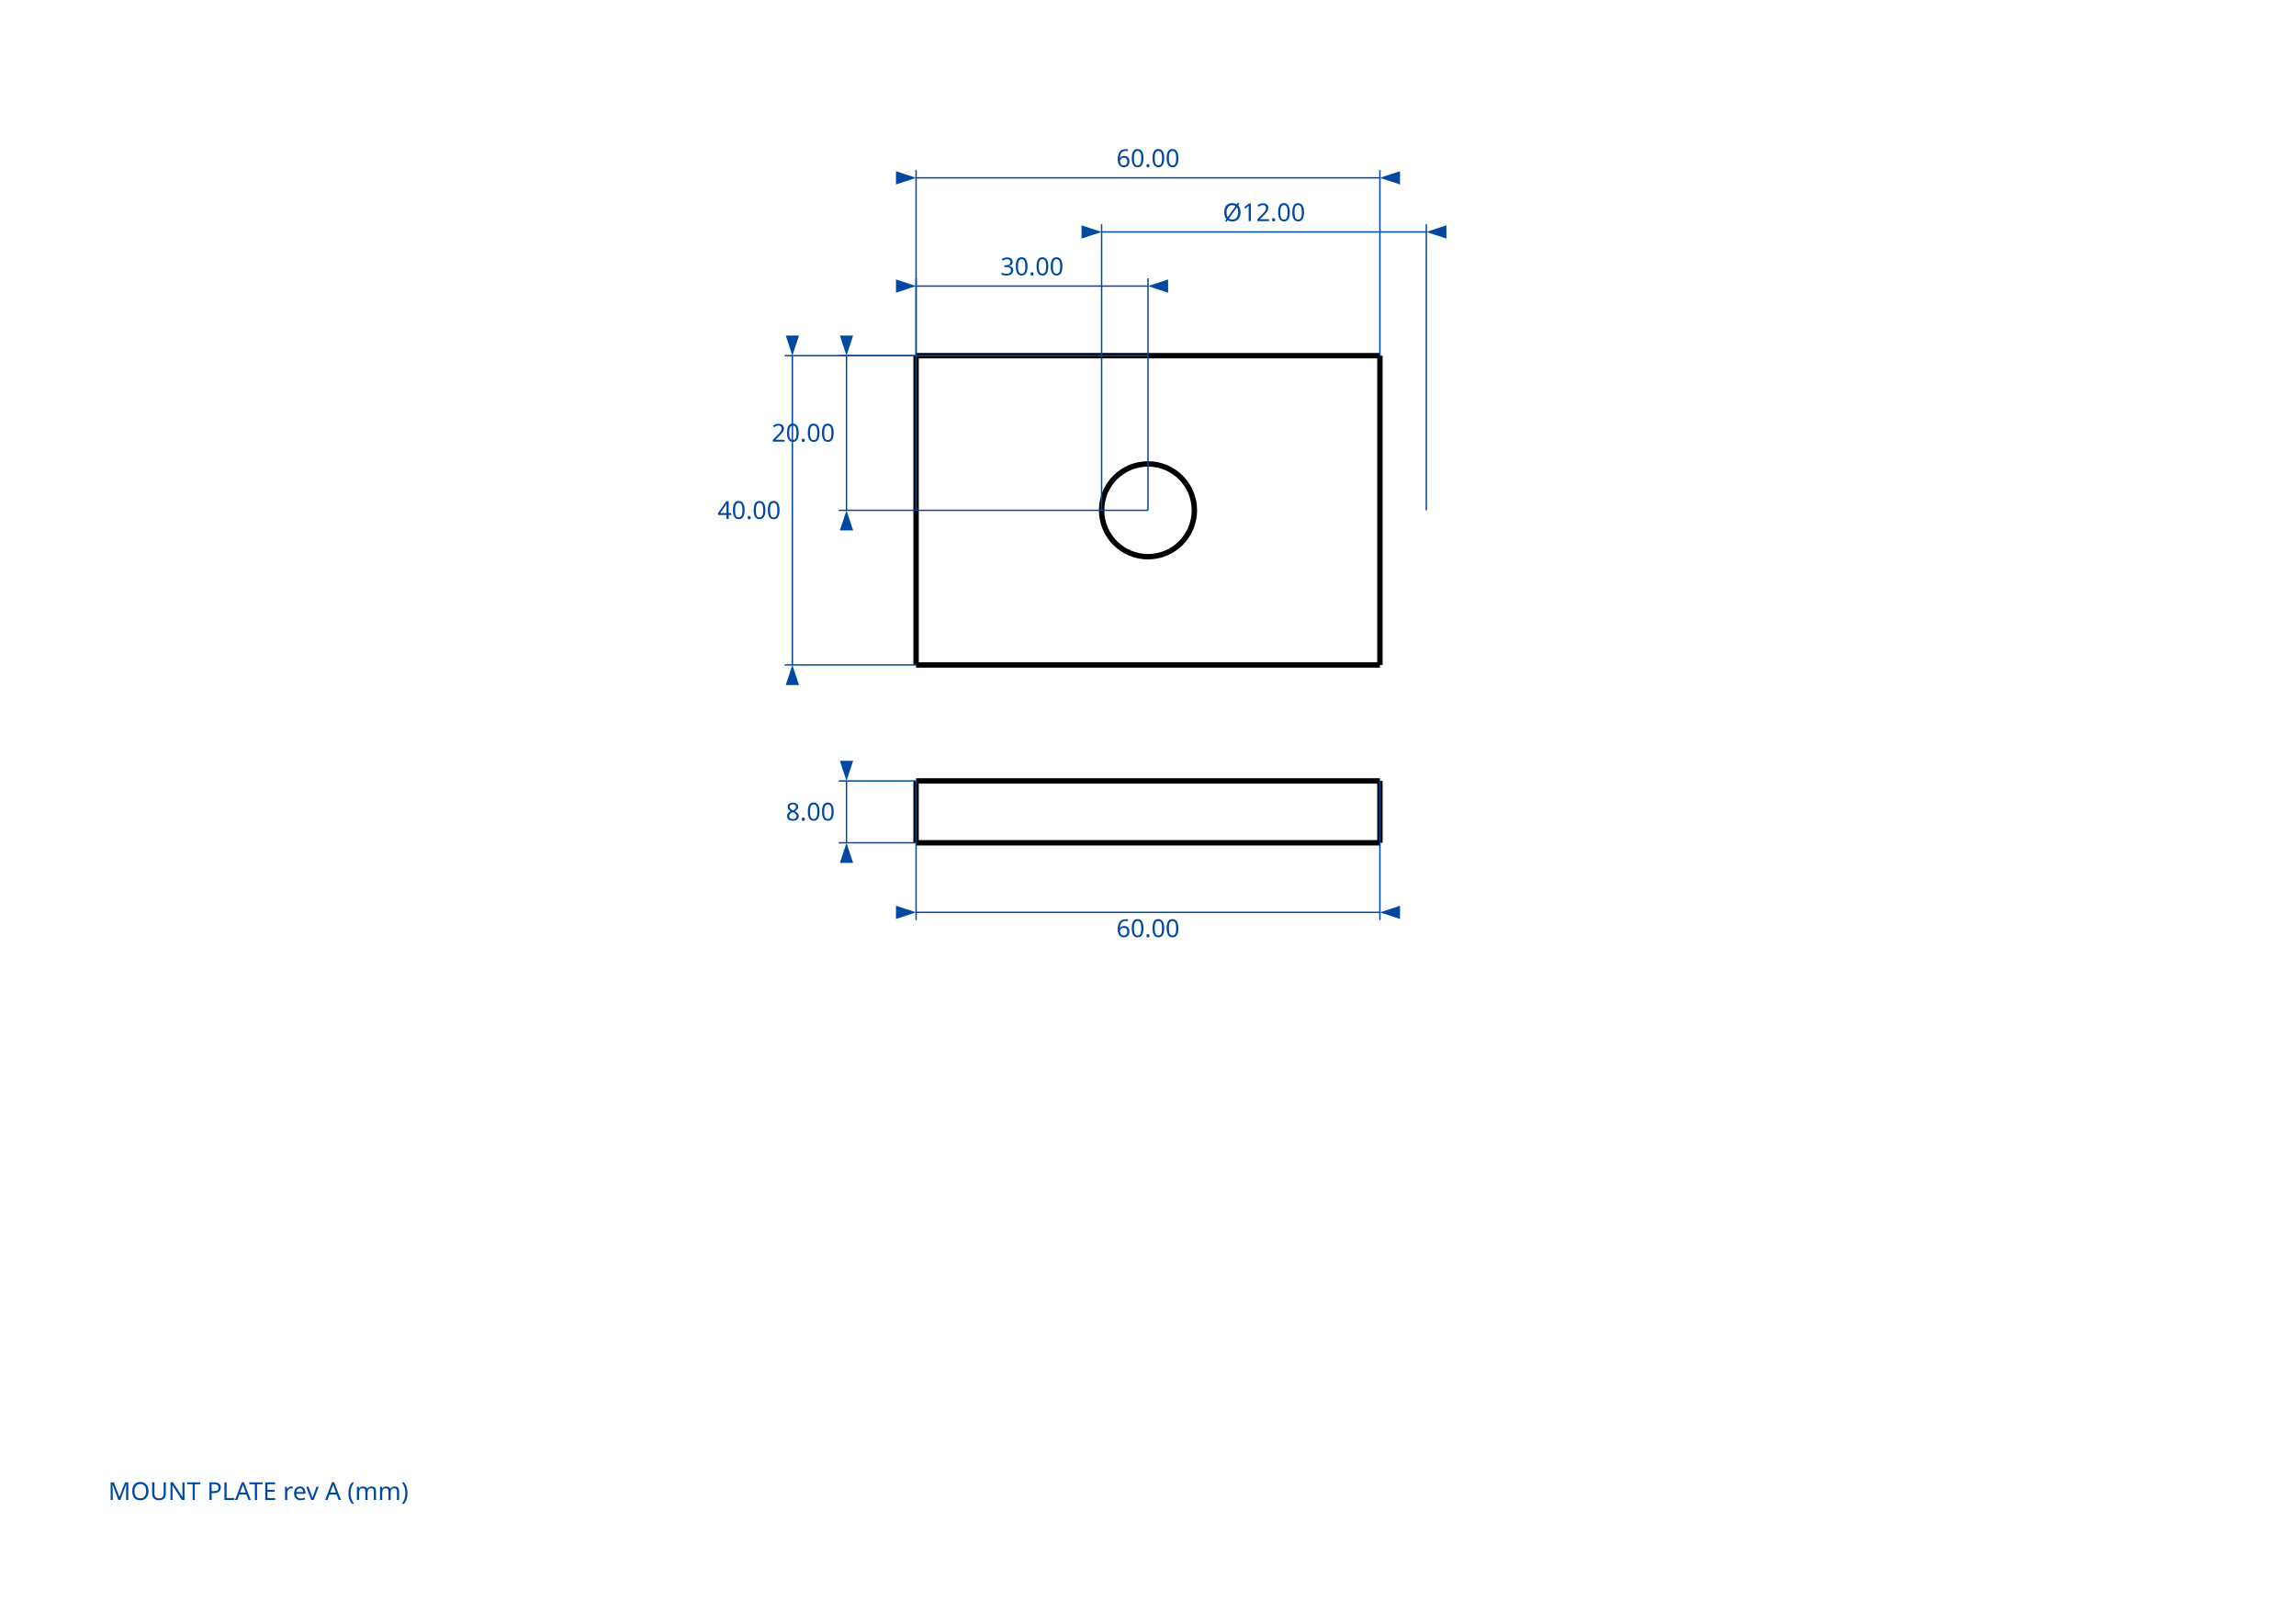
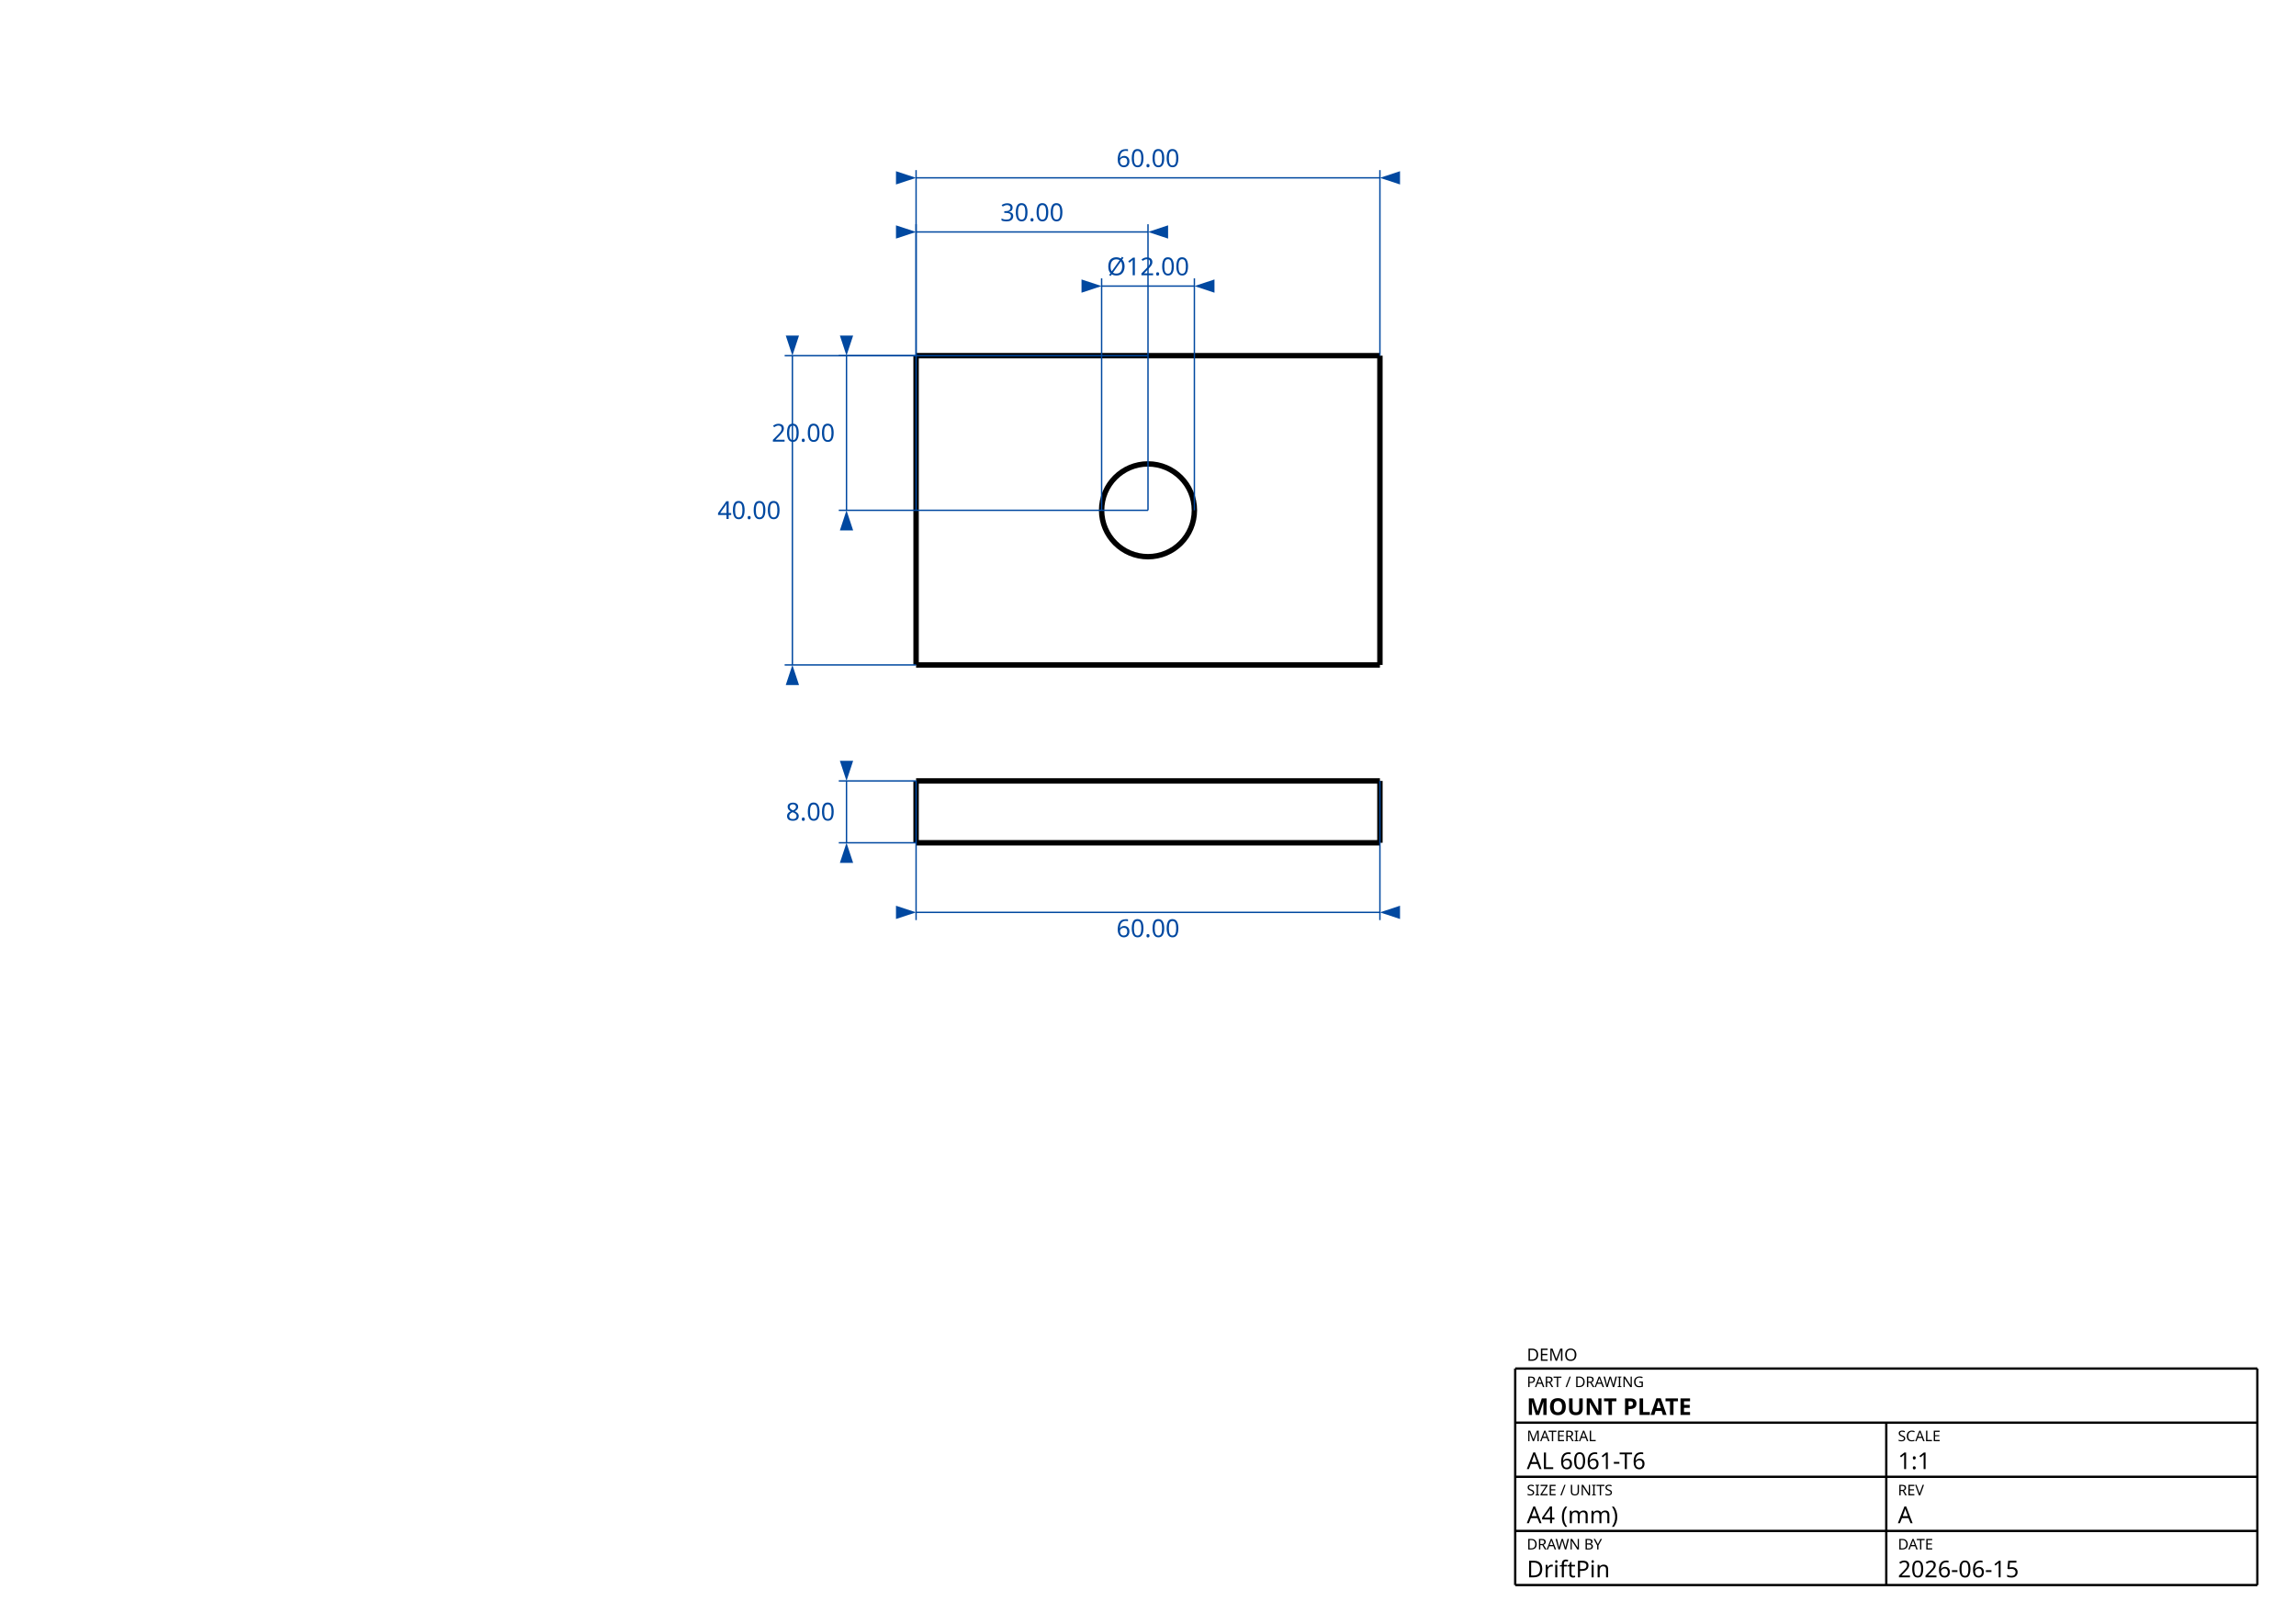
<svg xmlns="http://www.w3.org/2000/svg" id="svg2" width="297mm" height="210mm" version="1.1" viewBox="0 0 297 210">
  <g id="driftpin-overlay">
    <g transform="translate(148.5,105) scale(1,-1)">
      <g fill="none" stroke="#000000" stroke-opacity="1" stroke-width="0.7" stroke-linecap="butt" stroke-linejoin="miter" stroke-miterlimit="4">
        <path id="1" d=" M -30 4 L -30 -4 " />
        <path id="2" d=" M -30 4 L 30 4 " />
        <path id="3" d=" M 30 4 L 30 -4 " />
        <path id="4" d=" M -30 -4 L 30 -4 " />
      </g>
    </g>
    <g transform="translate(148.5,66) scale(1,-1)">
      <g fill="none" stroke="#000000" stroke-opacity="1" stroke-width="0.7" stroke-linecap="butt" stroke-linejoin="miter" stroke-miterlimit="4">
        <path id="1" d=" M -30 20 L -30 -20 " />
        <path id="2" d=" M -30 20 L 30 20 " />
        <path id="3" d=" M -30 -20 L 30 -20 " />
        <path id="4" d=" M 30 20 L 30 -20 " />
        <circle cx="0" cy="0" r="6" />
      </g>
    </g>
    <g>
      <line x1="118.500" y1="101.000" x2="118.500" y2="119.000" stroke="#0048a0" stroke-width="0.18" fill="none" />
      <line x1="178.500" y1="101.000" x2="178.500" y2="119.000" stroke="#0048a0" stroke-width="0.18" fill="none" />
      <line x1="118.500" y1="118.000" x2="178.500" y2="118.000" stroke="#0048a0" stroke-width="0.18" fill="none" />
      <path d="M 118.500 118.000 L 115.900 118.858 L 115.900 117.142 Z" fill="#0048a0" stroke="none" />
      <path d="M 178.500 118.000 L 181.100 117.142 L 181.100 118.858 Z" fill="#0048a0" stroke="none" />
      <text x="148.500" y="121.200" font-size="3.2" font-family="sans-serif" text-anchor="middle" fill="#0048a0" stroke="none">60.00</text>
    </g>
    <g>
      <line x1="118.500" y1="109.000" x2="108.500" y2="109.000" stroke="#0048a0" stroke-width="0.18" fill="none" />
      <line x1="118.500" y1="101.000" x2="108.500" y2="101.000" stroke="#0048a0" stroke-width="0.18" fill="none" />
      <line x1="109.500" y1="109.000" x2="109.500" y2="101.000" stroke="#0048a0" stroke-width="0.18" fill="none" />
      <path d="M 109.500 109.000 L 110.358 111.600 L 108.642 111.600 Z" fill="#0048a0" stroke="none" />
      <path d="M 109.500 101.000 L 108.642 98.400 L 110.358 98.400 Z" fill="#0048a0" stroke="none" />
      <text x="108.000" y="106.120" font-size="3.2" font-family="sans-serif" text-anchor="end" fill="#0048a0" stroke="none">8.00</text>
    </g>
    <g>
-       <line x1="118.500" y1="66.000" x2="118.500" y2="36.000" stroke="#0048a0" stroke-width="0.18" fill="none" />
-       <line x1="148.500" y1="66.000" x2="148.500" y2="36.000" stroke="#0048a0" stroke-width="0.18" fill="none" />
-       <line x1="118.500" y1="37.000" x2="148.500" y2="37.000" stroke="#0048a0" stroke-width="0.18" fill="none" />
-       <path d="M 118.500 37.000 L 115.900 37.858 L 115.900 36.142 Z" fill="#0048a0" stroke="none" />
-       <path d="M 148.500 37.000 L 151.100 36.142 L 151.100 37.858 Z" fill="#0048a0" stroke="none" />
-       <text x="133.500" y="35.600" font-size="3.2" font-family="sans-serif" text-anchor="middle" fill="#0048a0" stroke="none">30.00</text>
+       <line x1="142.500" y1="66.000" x2="142.500" y2="36.000" stroke="#0048a0" stroke-width="0.18" fill="none" />
+       <line x1="154.500" y1="66.000" x2="154.500" y2="36.000" stroke="#0048a0" stroke-width="0.18" fill="none" />
+       <line x1="142.500" y1="37.000" x2="154.500" y2="37.000" stroke="#0048a0" stroke-width="0.18" fill="none" />
+       <path d="M 142.500 37.000 L 139.900 37.858 L 139.900 36.142 Z" fill="#0048a0" stroke="none" />
+       <path d="M 154.500 37.000 L 157.100 36.142 L 157.100 37.858 Z" fill="#0048a0" stroke="none" />
+       <text x="148.500" y="35.600" font-size="3.2" font-family="sans-serif" text-anchor="middle" fill="#0048a0" stroke="none">Ø12.00</text>
    </g>
    <g>
-       <line x1="142.500" y1="66.000" x2="142.500" y2="29.000" stroke="#0048a0" stroke-width="0.18" fill="none" />
-       <line x1="184.500" y1="66.000" x2="184.500" y2="29.000" stroke="#0048a0" stroke-width="0.18" fill="none" />
-       <line x1="142.500" y1="30.000" x2="184.500" y2="30.000" stroke="#0048a0" stroke-width="0.18" fill="none" />
-       <path d="M 142.500 30.000 L 139.900 30.858 L 139.900 29.142 Z" fill="#0048a0" stroke="none" />
-       <path d="M 184.500 30.000 L 187.100 29.142 L 187.100 30.858 Z" fill="#0048a0" stroke="none" />
-       <text x="163.500" y="28.600" font-size="3.2" font-family="sans-serif" text-anchor="middle" fill="#0048a0" stroke="none">Ø12.00</text>
+       <line x1="118.500" y1="66.000" x2="118.500" y2="29.000" stroke="#0048a0" stroke-width="0.18" fill="none" />
+       <line x1="148.500" y1="66.000" x2="148.500" y2="29.000" stroke="#0048a0" stroke-width="0.18" fill="none" />
+       <line x1="118.500" y1="30.000" x2="148.500" y2="30.000" stroke="#0048a0" stroke-width="0.18" fill="none" />
+       <path d="M 118.500 30.000 L 115.900 30.858 L 115.900 29.142 Z" fill="#0048a0" stroke="none" />
+       <path d="M 148.500 30.000 L 151.100 29.142 L 151.100 30.858 Z" fill="#0048a0" stroke="none" />
+       <text x="133.500" y="28.600" font-size="3.2" font-family="sans-serif" text-anchor="middle" fill="#0048a0" stroke="none">30.00</text>
    </g>
    <g>
      <line x1="118.500" y1="46.000" x2="118.500" y2="22.000" stroke="#0048a0" stroke-width="0.18" fill="none" />
      <line x1="178.500" y1="46.000" x2="178.500" y2="22.000" stroke="#0048a0" stroke-width="0.18" fill="none" />
      <line x1="118.500" y1="23.000" x2="178.500" y2="23.000" stroke="#0048a0" stroke-width="0.18" fill="none" />
      <path d="M 118.500 23.000 L 115.900 23.858 L 115.900 22.142 Z" fill="#0048a0" stroke="none" />
      <path d="M 178.500 23.000 L 181.100 22.142 L 181.100 23.858 Z" fill="#0048a0" stroke="none" />
      <text x="148.500" y="21.600" font-size="3.2" font-family="sans-serif" text-anchor="middle" fill="#0048a0" stroke="none">60.00</text>
    </g>
    <g>
      <line x1="148.500" y1="46.000" x2="108.500" y2="46.000" stroke="#0048a0" stroke-width="0.18" fill="none" />
      <line x1="148.500" y1="66.000" x2="108.500" y2="66.000" stroke="#0048a0" stroke-width="0.18" fill="none" />
      <line x1="109.500" y1="46.000" x2="109.500" y2="66.000" stroke="#0048a0" stroke-width="0.18" fill="none" />
      <path d="M 109.500 46.000 L 108.642 43.400 L 110.358 43.400 Z" fill="#0048a0" stroke="none" />
      <path d="M 109.500 66.000 L 110.358 68.600 L 108.642 68.600 Z" fill="#0048a0" stroke="none" />
      <text x="108.000" y="57.120" font-size="3.2" font-family="sans-serif" text-anchor="end" fill="#0048a0" stroke="none">20.00</text>
    </g>
    <g>
      <line x1="118.500" y1="86.000" x2="101.500" y2="86.000" stroke="#0048a0" stroke-width="0.18" fill="none" />
      <line x1="118.500" y1="46.000" x2="101.500" y2="46.000" stroke="#0048a0" stroke-width="0.18" fill="none" />
      <line x1="102.500" y1="86.000" x2="102.500" y2="46.000" stroke="#0048a0" stroke-width="0.18" fill="none" />
      <path d="M 102.500 86.000 L 103.358 88.600 L 101.642 88.600 Z" fill="#0048a0" stroke="none" />
      <path d="M 102.500 46.000 L 101.642 43.400 L 103.358 43.400 Z" fill="#0048a0" stroke="none" />
      <text x="101.000" y="67.120" font-size="3.2" font-family="sans-serif" text-anchor="end" fill="#0048a0" stroke="none">40.00</text>
    </g>
-     <text x="14.000" y="194.000" font-size="3.2" font-family="sans-serif" text-anchor="start" fill="#0048a0" stroke="none">MOUNT PLATE  rev A  (mm)</text>
+     <g id="driftpin-titleblock">
+       <line x1="196.00" y1="177.00" x2="292.00" y2="177.00" stroke="#000" stroke-width="0.3" fill="none" />
+       <line x1="196.00" y1="205.00" x2="292.00" y2="205.00" stroke="#000" stroke-width="0.3" fill="none" />
+       <line x1="196.00" y1="177.00" x2="196.00" y2="205.00" stroke="#000" stroke-width="0.3" fill="none" />
+       <line x1="292.00" y1="177.00" x2="292.00" y2="205.00" stroke="#000" stroke-width="0.3" fill="none" />
+       <line x1="196.00" y1="184.00" x2="292.00" y2="184.00" stroke="#000" stroke-width="0.3" fill="none" />
+       <line x1="196.00" y1="191.00" x2="292.00" y2="191.00" stroke="#000" stroke-width="0.3" fill="none" />
+       <line x1="196.00" y1="198.00" x2="292.00" y2="198.00" stroke="#000" stroke-width="0.3" fill="none" />
+       <line x1="244.00" y1="184.00" x2="244.00" y2="205.00" stroke="#000" stroke-width="0.3" fill="none" />
+       <text x="197.50" y="179.40" font-size="1.9" font-family="sans-serif" text-anchor="start" fill="#000" stroke="none">PART / DRAWING</text>
+       <text x="197.50" y="183.00" font-size="3.0" font-family="sans-serif" text-anchor="start" font-weight="bold" fill="#000" stroke="none">MOUNT PLATE</text>
+       <text x="197.50" y="186.40" font-size="1.9" font-family="sans-serif" text-anchor="start" fill="#000" stroke="none">MATERIAL</text>
+       <text x="197.50" y="190.00" font-size="3.0" font-family="sans-serif" text-anchor="start" fill="#000" stroke="none">AL 6061-T6</text>
+       <text x="245.50" y="186.40" font-size="1.9" font-family="sans-serif" text-anchor="start" fill="#000" stroke="none">SCALE</text>
+       <text x="245.50" y="190.00" font-size="3.0" font-family="sans-serif" text-anchor="start" fill="#000" stroke="none">1:1</text>
+       <text x="197.50" y="193.40" font-size="1.9" font-family="sans-serif" text-anchor="start" fill="#000" stroke="none">SIZE / UNITS</text>
+       <text x="197.50" y="197.00" font-size="3.0" font-family="sans-serif" text-anchor="start" fill="#000" stroke="none">A4  (mm)</text>
+       <text x="245.50" y="193.40" font-size="1.9" font-family="sans-serif" text-anchor="start" fill="#000" stroke="none">REV</text>
+       <text x="245.50" y="197.00" font-size="3.0" font-family="sans-serif" text-anchor="start" fill="#000" stroke="none">A</text>
+       <text x="197.50" y="200.40" font-size="1.9" font-family="sans-serif" text-anchor="start" fill="#000" stroke="none">DRAWN BY</text>
+       <text x="197.50" y="204.00" font-size="3.0" font-family="sans-serif" text-anchor="start" fill="#000" stroke="none">DriftPin</text>
+       <text x="245.50" y="200.40" font-size="1.9" font-family="sans-serif" text-anchor="start" fill="#000" stroke="none">DATE</text>
+       <text x="245.50" y="204.00" font-size="3.0" font-family="sans-serif" text-anchor="start" fill="#000" stroke="none">2026-06-15</text>
+       <text x="197.50" y="176.00" font-size="2.2" font-family="sans-serif" text-anchor="start" fill="#000" stroke="none">DEMO</text>
+     </g>
  </g>
</svg>
